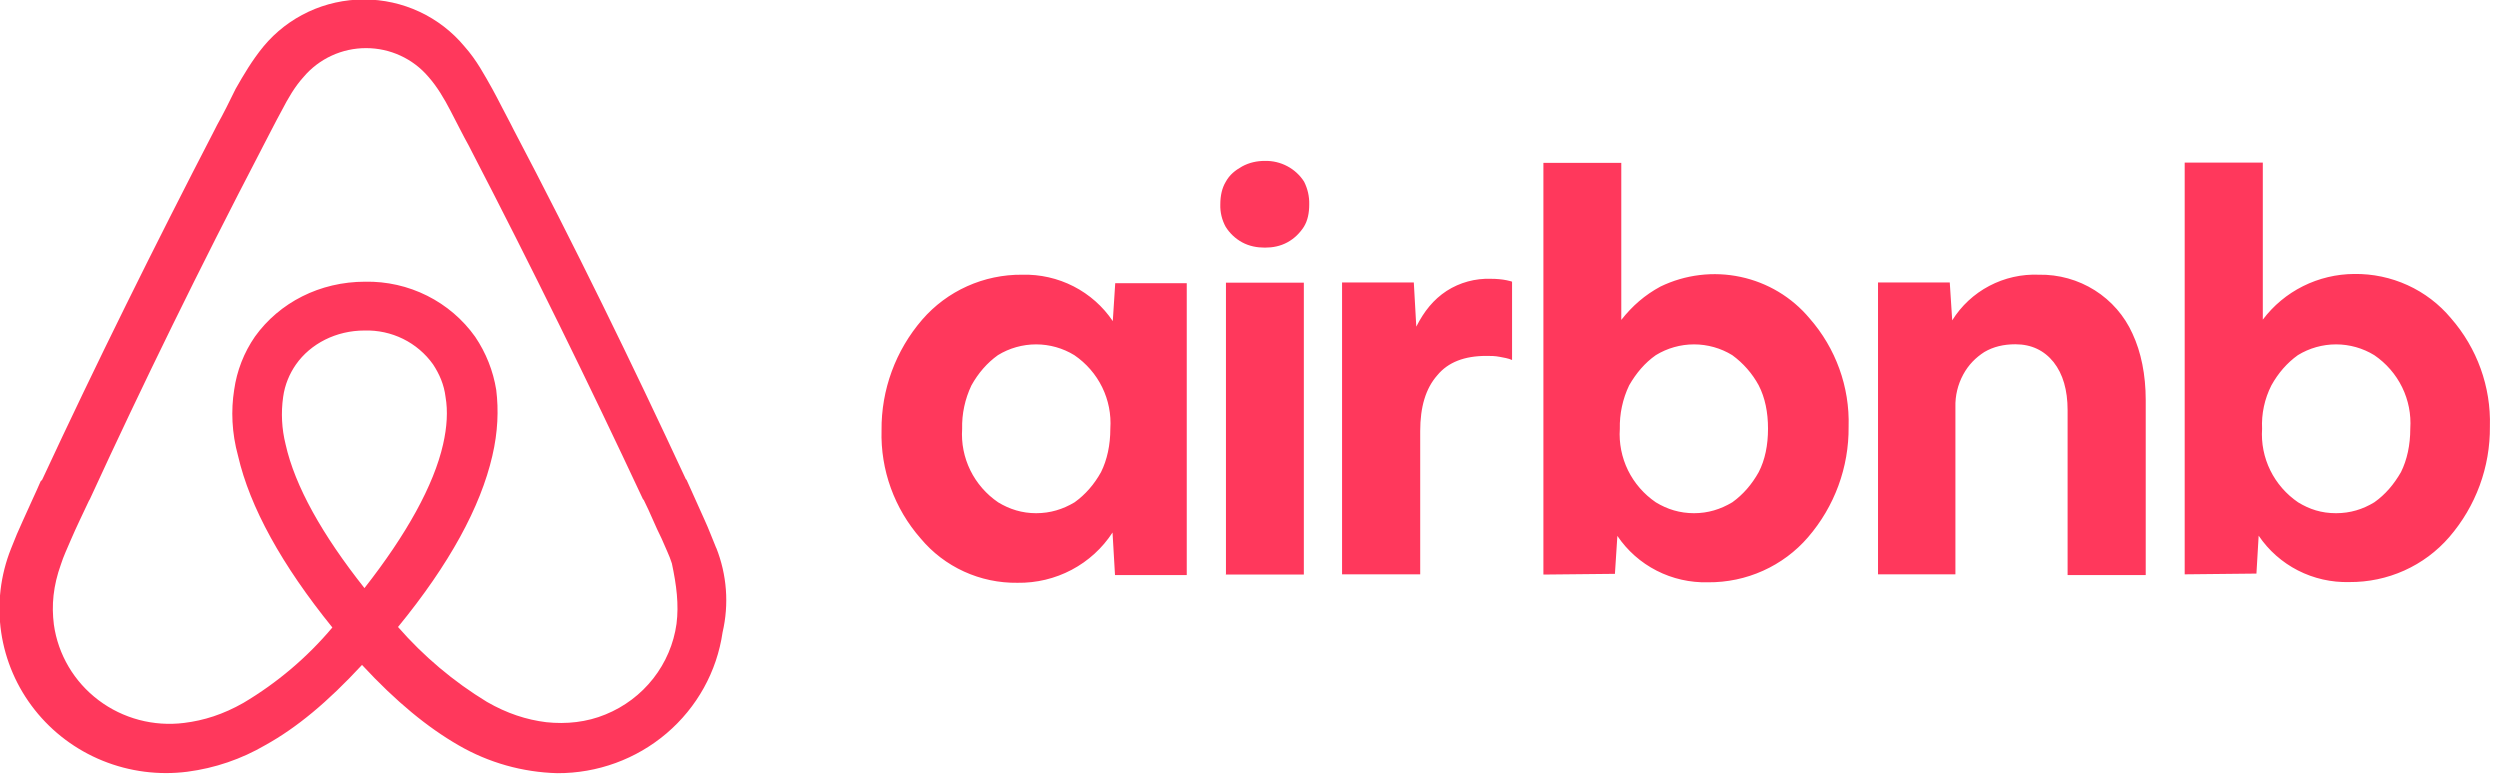
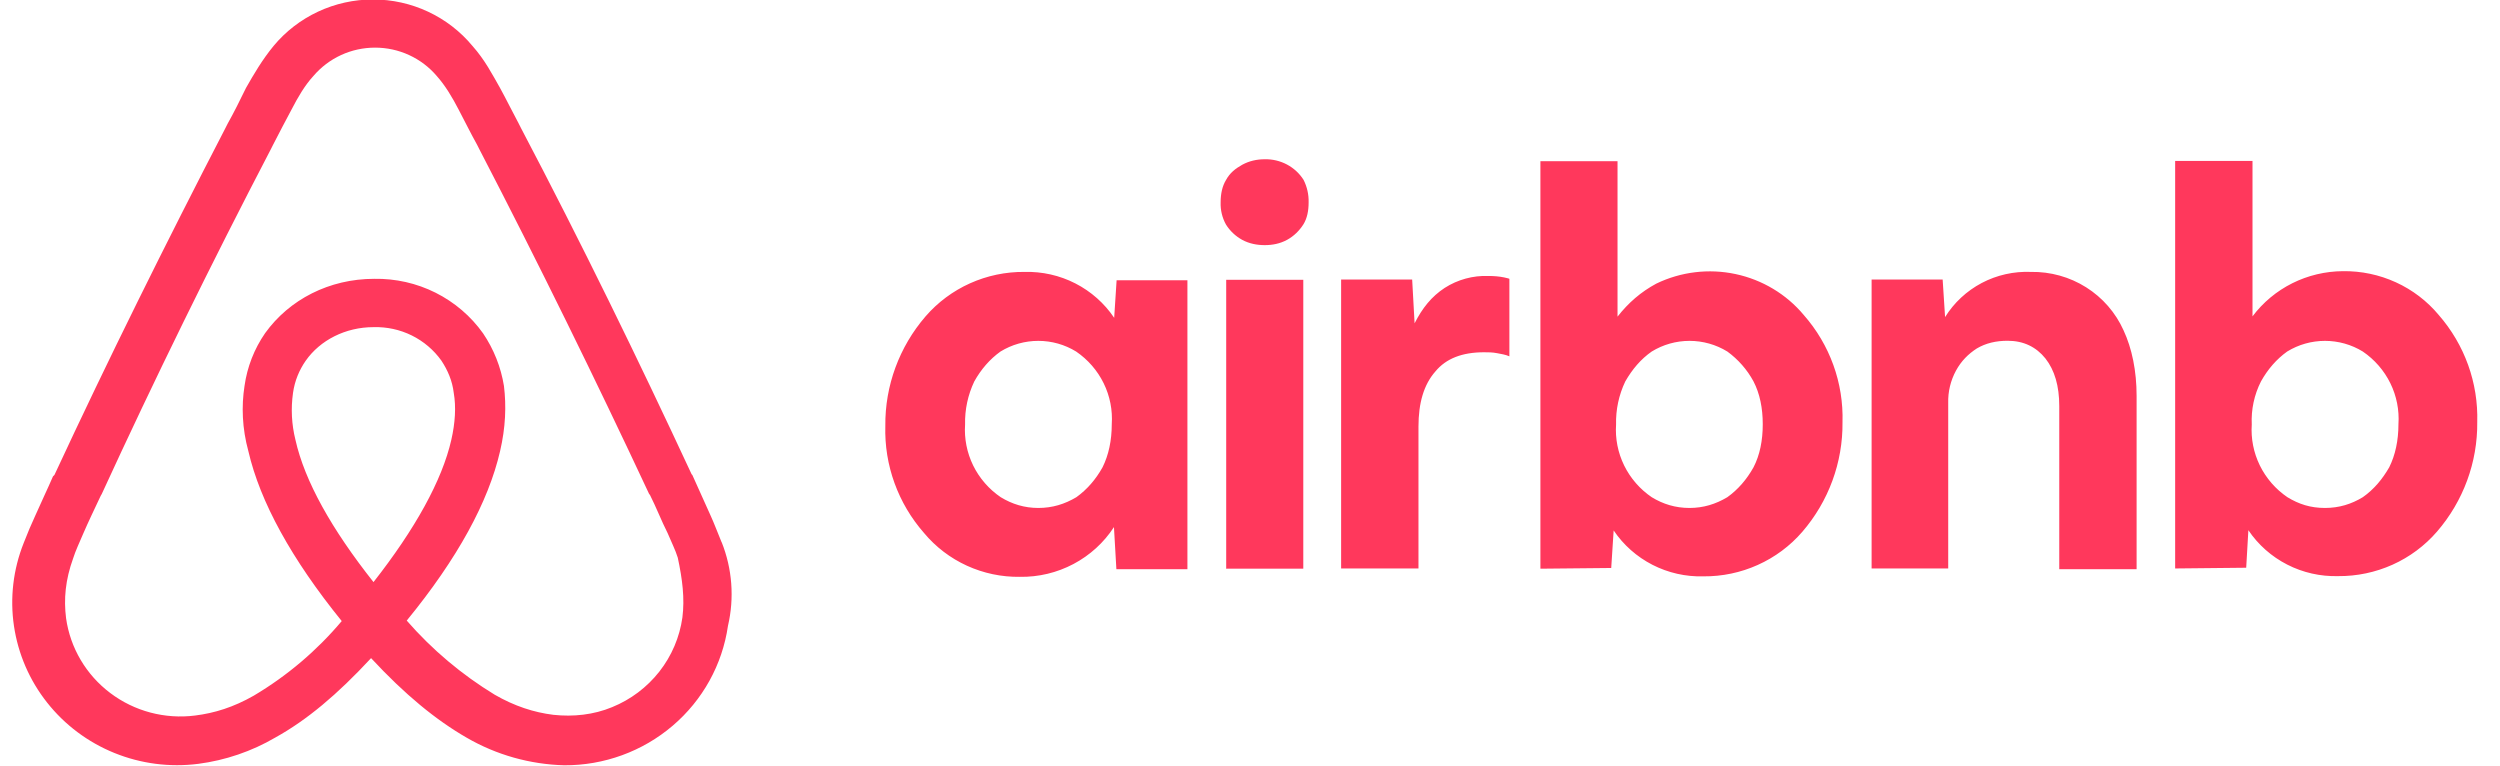
- <svg xmlns="http://www.w3.org/2000/svg" width="97" height="30" viewBox="0 0 97 30" fill="none">
-   <path d="M27.789 21.262C27.637 20.896 27.494 20.512 27.342 20.183L26.639 18.618L26.61 18.59C24.52 14.09 22.286 9.515 19.92 5.015L19.825 4.827C19.587 4.387 19.349 3.899 19.102 3.449C18.798 2.915 18.503 2.343 18.019 1.799C17.546 1.23 16.952 0.772 16.278 0.457C15.604 0.142 14.868 -0.021 14.122 -0.021C13.377 -0.021 12.64 0.142 11.966 0.457C11.293 0.772 10.698 1.23 10.226 1.799C9.779 2.343 9.446 2.915 9.142 3.449C8.904 3.937 8.667 4.415 8.42 4.855L8.325 5.043C5.996 9.543 3.725 14.118 1.634 18.618L1.577 18.674C1.368 19.162 1.121 19.668 0.883 20.212C0.731 20.54 0.579 20.896 0.427 21.29C0.016 22.321 -0.115 23.44 0.046 24.536C0.208 25.632 0.656 26.668 1.347 27.541C2.037 28.415 2.947 29.096 3.985 29.517C5.024 29.938 6.156 30.085 7.27 29.943C8.338 29.804 9.366 29.453 10.292 28.912C11.528 28.227 12.716 27.233 14.046 25.799C15.377 27.233 16.593 28.227 17.8 28.921C18.961 29.593 20.275 29.964 21.621 29.999C23.179 30.006 24.687 29.456 25.866 28.451C27.045 27.446 27.816 26.055 28.036 24.534C28.291 23.44 28.204 22.297 27.789 21.252V21.262ZM14.141 22.818C12.507 20.755 11.442 18.862 11.081 17.24C10.931 16.639 10.899 16.015 10.986 15.402C11.052 14.924 11.233 14.502 11.48 14.146C12.05 13.33 13.048 12.824 14.141 12.824C14.66 12.809 15.175 12.92 15.64 13.149C16.104 13.378 16.504 13.718 16.802 14.137C17.049 14.512 17.23 14.924 17.287 15.402C17.382 15.946 17.344 16.574 17.192 17.24C16.831 18.834 15.766 20.746 14.141 22.818ZM26.249 24.205C26.141 24.978 25.83 25.709 25.346 26.326C24.863 26.942 24.224 27.424 23.493 27.721C22.771 28.021 21.973 28.105 21.193 28.021C20.433 27.927 19.672 27.683 18.893 27.233C17.599 26.445 16.436 25.464 15.443 24.327C17.439 21.89 18.646 19.668 19.102 17.69C19.321 16.752 19.349 15.909 19.254 15.13C19.136 14.393 18.857 13.689 18.437 13.068C17.958 12.394 17.318 11.847 16.574 11.474C15.83 11.101 15.004 10.915 14.17 10.93C12.411 10.93 10.843 11.737 9.893 13.059C9.465 13.678 9.189 14.387 9.085 15.13C8.961 15.918 8.99 16.79 9.237 17.69C9.693 19.668 10.929 21.918 12.896 24.346C11.921 25.505 10.754 26.494 9.446 27.271C8.657 27.721 7.907 27.955 7.146 28.049C5.964 28.198 4.769 27.881 3.823 27.167C2.876 26.453 2.253 25.398 2.09 24.233C1.995 23.483 2.062 22.733 2.366 21.89C2.461 21.59 2.603 21.29 2.755 20.933C2.964 20.446 3.212 19.94 3.449 19.433L3.487 19.368C5.54 14.896 7.783 10.33 10.111 5.858L10.207 5.671C10.444 5.221 10.682 4.743 10.929 4.293C11.176 3.815 11.442 3.355 11.784 2.98C12.08 2.632 12.45 2.351 12.868 2.159C13.286 1.966 13.742 1.867 14.203 1.867C14.664 1.867 15.12 1.966 15.538 2.159C15.956 2.351 16.326 2.632 16.622 2.98C16.954 3.355 17.23 3.815 17.477 4.293C17.715 4.743 17.952 5.23 18.199 5.671L18.294 5.858C20.613 10.33 22.856 14.896 24.947 19.368L24.976 19.396C25.223 19.884 25.432 20.427 25.67 20.896C25.822 21.262 25.974 21.552 26.069 21.862C26.249 22.705 26.344 23.455 26.249 24.205ZM39.479 22.612C38.763 22.622 38.053 22.473 37.404 22.176C36.754 21.879 36.18 21.442 35.725 20.896C34.702 19.733 34.16 18.235 34.204 16.696C34.189 15.124 34.749 13.599 35.782 12.402C36.26 11.85 36.855 11.407 37.525 11.106C38.194 10.805 38.923 10.652 39.66 10.659C40.352 10.64 41.038 10.795 41.654 11.11C42.269 11.425 42.793 11.889 43.176 12.459L43.271 10.987H46.046V22.312H43.262L43.166 20.662C42.771 21.27 42.225 21.768 41.58 22.109C40.934 22.451 40.211 22.623 39.479 22.612ZM40.201 19.912C40.752 19.912 41.237 19.762 41.693 19.49C42.112 19.19 42.454 18.796 42.72 18.318C42.957 17.84 43.081 17.268 43.081 16.63C43.118 16.077 43.009 15.523 42.764 15.023C42.519 14.524 42.147 14.095 41.684 13.78C41.239 13.507 40.725 13.362 40.201 13.362C39.677 13.362 39.163 13.507 38.719 13.78C38.3 14.08 37.958 14.474 37.692 14.952C37.441 15.479 37.317 16.057 37.331 16.64C37.294 17.193 37.403 17.747 37.648 18.247C37.893 18.746 38.265 19.174 38.728 19.49C39.175 19.762 39.66 19.912 40.201 19.912ZM50.798 7.93C50.798 8.258 50.741 8.558 50.589 8.802C50.437 9.037 50.228 9.252 49.952 9.402C49.677 9.552 49.382 9.608 49.078 9.608C48.774 9.608 48.47 9.552 48.194 9.402C47.934 9.259 47.714 9.053 47.557 8.802C47.41 8.535 47.338 8.234 47.348 7.93C47.348 7.593 47.415 7.293 47.557 7.058C47.709 6.777 47.928 6.608 48.194 6.458C48.47 6.308 48.764 6.243 49.078 6.243C49.38 6.236 49.68 6.307 49.946 6.448C50.213 6.589 50.438 6.796 50.599 7.049C50.737 7.322 50.806 7.625 50.798 7.93ZM47.567 22.274V10.968H50.589V22.293H47.557L47.567 22.274ZM58.668 13.93V13.968C58.525 13.902 58.335 13.874 58.192 13.846C58.002 13.809 57.85 13.809 57.67 13.809C56.824 13.809 56.187 14.052 55.769 14.559C55.313 15.074 55.104 15.796 55.104 16.724V22.284H52.072V10.959H54.856L54.952 12.674C55.256 12.074 55.617 11.624 56.13 11.287C56.641 10.959 57.242 10.795 57.85 10.818C58.069 10.818 58.278 10.837 58.459 10.874C58.553 10.902 58.611 10.902 58.668 10.93V13.93ZM59.884 22.274V6.318H62.906V12.412C63.334 11.868 63.819 11.446 64.427 11.118C65.39 10.652 66.484 10.52 67.532 10.743C68.581 10.966 69.522 11.53 70.206 12.346C71.23 13.511 71.773 15.014 71.726 16.555C71.742 18.127 71.182 19.652 70.148 20.849C69.671 21.402 69.076 21.844 68.406 22.145C67.736 22.447 67.007 22.599 66.271 22.593C65.578 22.611 64.892 22.456 64.277 22.141C63.661 21.826 63.138 21.362 62.754 20.793L62.659 22.265L59.884 22.293V22.274ZM65.729 19.912C66.271 19.912 66.755 19.762 67.212 19.49C67.63 19.19 67.972 18.796 68.238 18.318C68.485 17.84 68.599 17.268 68.599 16.63C68.599 16.002 68.485 15.43 68.238 14.952C67.989 14.491 67.638 14.091 67.212 13.78C66.767 13.507 66.253 13.362 65.729 13.362C65.205 13.362 64.691 13.507 64.246 13.78C63.819 14.08 63.486 14.474 63.211 14.952C62.959 15.479 62.836 16.057 62.849 16.64C62.812 17.193 62.922 17.747 63.166 18.247C63.411 18.746 63.783 19.174 64.246 19.49C64.693 19.762 65.178 19.912 65.729 19.912ZM72.867 22.284V10.959H75.651L75.746 12.43C76.096 11.866 76.593 11.404 77.184 11.093C77.776 10.781 78.441 10.631 79.111 10.659C79.877 10.645 80.63 10.855 81.276 11.262C81.921 11.669 82.431 12.255 82.741 12.946C83.074 13.659 83.254 14.54 83.254 15.524V22.312H80.223V15.918C80.223 15.13 80.042 14.512 79.681 14.052C79.32 13.602 78.826 13.358 78.198 13.358C77.742 13.358 77.343 13.452 76.991 13.659C76.659 13.874 76.383 14.146 76.174 14.53C75.963 14.919 75.858 15.355 75.87 15.796V22.284H72.867ZM84.766 22.284V6.308H87.797V12.402C88.208 11.855 88.742 11.411 89.358 11.103C89.973 10.796 90.653 10.634 91.343 10.63C92.059 10.62 92.768 10.769 93.418 11.066C94.068 11.363 94.641 11.8 95.097 12.346C96.114 13.511 96.653 15.009 96.608 16.546C96.624 18.118 96.064 19.643 95.03 20.84C94.552 21.392 93.957 21.835 93.287 22.136C92.617 22.437 91.889 22.59 91.152 22.584C90.46 22.602 89.773 22.447 89.158 22.132C88.543 21.817 88.019 21.353 87.636 20.784L87.55 22.255L84.766 22.284ZM90.639 19.912C91.19 19.912 91.675 19.762 92.122 19.49C92.549 19.19 92.882 18.796 93.158 18.318C93.395 17.84 93.519 17.268 93.519 16.63C93.556 16.077 93.447 15.523 93.202 15.023C92.957 14.524 92.585 14.095 92.122 13.78C91.677 13.507 91.163 13.362 90.639 13.362C90.115 13.362 89.601 13.507 89.157 13.78C88.738 14.08 88.396 14.474 88.13 14.952C87.865 15.475 87.74 16.056 87.769 16.64C87.732 17.193 87.841 17.747 88.086 18.247C88.331 18.746 88.703 19.174 89.166 19.49C89.613 19.762 90.069 19.912 90.639 19.912Z" fill="#FF385C" />
+ <svg xmlns="http://www.w3.org/2000/svg" width="98" height="30" viewBox="0 0 98 30" fill="none">
+   <path d="M28.289 21.262C28.137 20.896 27.995 20.512 27.843 20.183L27.139 18.618L27.111 18.59C25.02 14.09 22.786 9.515 20.42 5.015L20.325 4.827C20.087 4.387 19.85 3.899 19.602 3.449C19.298 2.915 19.004 2.343 18.519 1.799C18.047 1.23 17.452 0.772 16.778 0.457C16.104 0.142 15.368 -0.021 14.622 -0.021C13.877 -0.021 13.141 0.142 12.467 0.457C11.793 0.772 11.198 1.23 10.726 1.799C10.279 2.343 9.946 2.915 9.642 3.449C9.405 3.937 9.167 4.415 8.92 4.855L8.825 5.043C6.496 9.543 4.225 14.118 2.134 18.618L2.077 18.674C1.868 19.162 1.621 19.668 1.383 20.212C1.231 20.54 1.079 20.896 0.927 21.29C0.517 22.321 0.385 23.44 0.547 24.536C0.708 25.632 1.156 26.668 1.847 27.541C2.537 28.415 3.447 29.096 4.486 29.517C5.524 29.938 6.656 30.085 7.77 29.943C8.838 29.804 9.866 29.453 10.792 28.912C12.028 28.227 13.216 27.233 14.546 25.799C15.877 27.233 17.093 28.227 18.3 28.921C19.461 29.593 20.776 29.964 22.121 29.999C23.679 30.006 25.187 29.456 26.366 28.451C27.545 27.447 28.316 26.055 28.536 24.534C28.791 23.44 28.705 22.297 28.289 21.252V21.262ZM14.641 22.818C13.007 20.755 11.942 18.862 11.581 17.24C11.431 16.639 11.399 16.015 11.486 15.402C11.553 14.924 11.733 14.502 11.98 14.146C12.55 13.33 13.549 12.824 14.641 12.824C15.161 12.809 15.675 12.92 16.14 13.149C16.604 13.378 17.004 13.718 17.303 14.137C17.55 14.512 17.73 14.924 17.787 15.402C17.882 15.946 17.844 16.574 17.692 17.24C17.331 18.834 16.267 20.746 14.641 22.818ZM26.75 24.205C26.642 24.978 26.33 25.709 25.847 26.326C25.363 26.943 24.724 27.424 23.993 27.721C23.271 28.021 22.473 28.105 21.693 28.021C20.933 27.927 20.173 27.683 19.393 27.233C18.099 26.445 16.936 25.465 15.944 24.327C17.939 21.89 19.146 19.668 19.602 17.69C19.821 16.752 19.85 15.909 19.755 15.13C19.636 14.393 19.357 13.689 18.937 13.068C18.458 12.394 17.818 11.847 17.074 11.474C16.33 11.101 15.504 10.915 14.67 10.93C12.912 10.93 11.344 11.737 10.393 13.059C9.965 13.678 9.689 14.387 9.585 15.13C9.462 15.918 9.49 16.79 9.737 17.69C10.194 19.668 11.429 21.918 13.396 24.346C12.421 25.505 11.255 26.494 9.946 27.271C9.158 27.721 8.407 27.955 7.646 28.049C6.464 28.199 5.27 27.882 4.323 27.167C3.376 26.453 2.753 25.398 2.59 24.233C2.495 23.483 2.562 22.733 2.866 21.89C2.961 21.59 3.104 21.29 3.256 20.933C3.465 20.446 3.712 19.94 3.949 19.433L3.987 19.368C6.04 14.896 8.283 10.33 10.612 5.859L10.707 5.671C10.944 5.221 11.182 4.743 11.429 4.293C11.676 3.815 11.942 3.355 12.284 2.98C12.581 2.632 12.951 2.351 13.368 2.159C13.786 1.966 14.242 1.867 14.703 1.867C15.164 1.867 15.62 1.966 16.038 2.159C16.456 2.351 16.826 2.632 17.122 2.98C17.455 3.355 17.73 3.815 17.977 4.293C18.215 4.743 18.453 5.23 18.7 5.671L18.795 5.859C21.114 10.33 23.357 14.896 25.448 19.368L25.476 19.396C25.723 19.884 25.932 20.427 26.17 20.896C26.322 21.262 26.474 21.552 26.569 21.862C26.75 22.705 26.845 23.455 26.75 24.205ZM39.979 22.612C39.263 22.622 38.554 22.473 37.904 22.176C37.254 21.879 36.68 21.442 36.225 20.896C35.203 19.733 34.66 18.235 34.705 16.696C34.689 15.124 35.249 13.599 36.282 12.402C36.76 11.85 37.355 11.407 38.025 11.106C38.695 10.805 39.423 10.652 40.16 10.659C40.852 10.64 41.539 10.795 42.154 11.11C42.769 11.425 43.293 11.889 43.676 12.459L43.771 10.987H46.547V22.312H43.762L43.667 20.662C43.272 21.27 42.725 21.768 42.08 22.109C41.434 22.451 40.711 22.624 39.979 22.612ZM40.702 19.912C41.253 19.912 41.737 19.762 42.194 19.49C42.612 19.19 42.954 18.796 43.22 18.318C43.458 17.84 43.581 17.268 43.581 16.63C43.618 16.077 43.509 15.523 43.264 15.024C43.019 14.524 42.647 14.096 42.184 13.78C41.739 13.507 41.226 13.362 40.702 13.362C40.177 13.362 39.664 13.507 39.219 13.78C38.801 14.08 38.459 14.474 38.192 14.952C37.941 15.48 37.818 16.057 37.831 16.64C37.794 17.194 37.904 17.747 38.148 18.247C38.393 18.746 38.765 19.175 39.228 19.49C39.675 19.762 40.16 19.912 40.702 19.912ZM51.298 7.93C51.298 8.259 51.242 8.559 51.089 8.802C50.937 9.037 50.728 9.252 50.453 9.402C50.177 9.552 49.882 9.609 49.578 9.609C49.274 9.609 48.97 9.552 48.694 9.402C48.434 9.259 48.215 9.053 48.058 8.802C47.91 8.535 47.838 8.234 47.849 7.93C47.849 7.593 47.915 7.293 48.058 7.059C48.21 6.777 48.428 6.609 48.694 6.459C48.97 6.309 49.265 6.243 49.578 6.243C49.881 6.236 50.18 6.307 50.447 6.448C50.713 6.589 50.938 6.796 51.099 7.049C51.237 7.322 51.306 7.625 51.298 7.93ZM48.067 22.274V10.968H51.089V22.293H48.058L48.067 22.274ZM59.168 13.93V13.968C59.025 13.902 58.835 13.874 58.693 13.846C58.503 13.809 58.35 13.809 58.17 13.809C57.324 13.809 56.687 14.052 56.269 14.559C55.813 15.074 55.604 15.796 55.604 16.724V22.284H52.572V10.959H55.357L55.452 12.674C55.756 12.074 56.117 11.624 56.63 11.287C57.141 10.959 57.742 10.795 58.35 10.818C58.569 10.818 58.778 10.837 58.959 10.874C59.054 10.902 59.111 10.902 59.168 10.93V13.93ZM60.384 22.274V6.318H63.407V12.412C63.834 11.868 64.319 11.446 64.927 11.118C65.89 10.652 66.984 10.52 68.033 10.743C69.081 10.966 70.023 11.53 70.706 12.346C71.731 13.511 72.273 15.014 72.226 16.555C72.242 18.127 71.682 19.652 70.649 20.849C70.171 21.402 69.576 21.844 68.906 22.145C68.236 22.447 67.507 22.599 66.771 22.593C66.078 22.612 65.392 22.456 64.777 22.141C64.162 21.826 63.638 21.362 63.255 20.793L63.16 22.265L60.384 22.293V22.274ZM66.229 19.912C66.771 19.912 67.256 19.762 67.712 19.49C68.13 19.19 68.472 18.796 68.738 18.318C68.986 17.84 69.1 17.268 69.1 16.63C69.1 16.002 68.986 15.43 68.738 14.952C68.489 14.491 68.138 14.091 67.712 13.78C67.267 13.507 66.754 13.362 66.229 13.362C65.705 13.362 65.192 13.507 64.747 13.78C64.319 14.08 63.986 14.474 63.711 14.952C63.459 15.48 63.336 16.057 63.35 16.64C63.313 17.194 63.422 17.747 63.667 18.247C63.912 18.746 64.284 19.175 64.747 19.49C65.193 19.762 65.678 19.912 66.229 19.912ZM73.367 22.284V10.959H76.152L76.247 12.43C76.597 11.866 77.093 11.405 77.684 11.093C78.276 10.781 78.941 10.632 79.611 10.659C80.377 10.646 81.13 10.855 81.776 11.262C82.422 11.669 82.931 12.255 83.242 12.946C83.574 13.659 83.755 14.54 83.755 15.524V22.312H80.723V15.918C80.723 15.13 80.542 14.512 80.181 14.052C79.82 13.602 79.326 13.358 78.699 13.358C78.242 13.358 77.843 13.452 77.492 13.659C77.159 13.874 76.883 14.146 76.674 14.53C76.463 14.919 76.358 15.355 76.37 15.796V22.284H73.367ZM85.266 22.284V6.309H88.298V12.402C88.708 11.855 89.243 11.411 89.858 11.103C90.473 10.796 91.153 10.634 91.843 10.63C92.559 10.62 93.268 10.769 93.918 11.066C94.568 11.363 95.142 11.8 95.597 12.346C96.614 13.511 97.153 15.009 97.108 16.546C97.124 18.118 96.564 19.643 95.53 20.84C95.052 21.392 94.458 21.835 93.788 22.136C93.118 22.437 92.389 22.59 91.653 22.584C90.96 22.602 90.274 22.447 89.659 22.132C89.043 21.817 88.519 21.353 88.136 20.784L88.051 22.255L85.266 22.284ZM91.139 19.912C91.691 19.912 92.175 19.762 92.622 19.49C93.05 19.19 93.382 18.796 93.658 18.318C93.896 17.84 94.019 17.268 94.019 16.63C94.056 16.077 93.947 15.523 93.702 15.024C93.457 14.524 93.085 14.096 92.622 13.78C92.177 13.507 91.664 13.362 91.139 13.362C90.615 13.362 90.102 13.507 89.657 13.78C89.239 14.08 88.897 14.474 88.63 14.952C88.365 15.475 88.241 16.056 88.269 16.64C88.232 17.194 88.341 17.747 88.586 18.247C88.831 18.746 89.203 19.175 89.666 19.49C90.113 19.762 90.569 19.912 91.139 19.912Z" fill="#FF385C" />
</svg>
